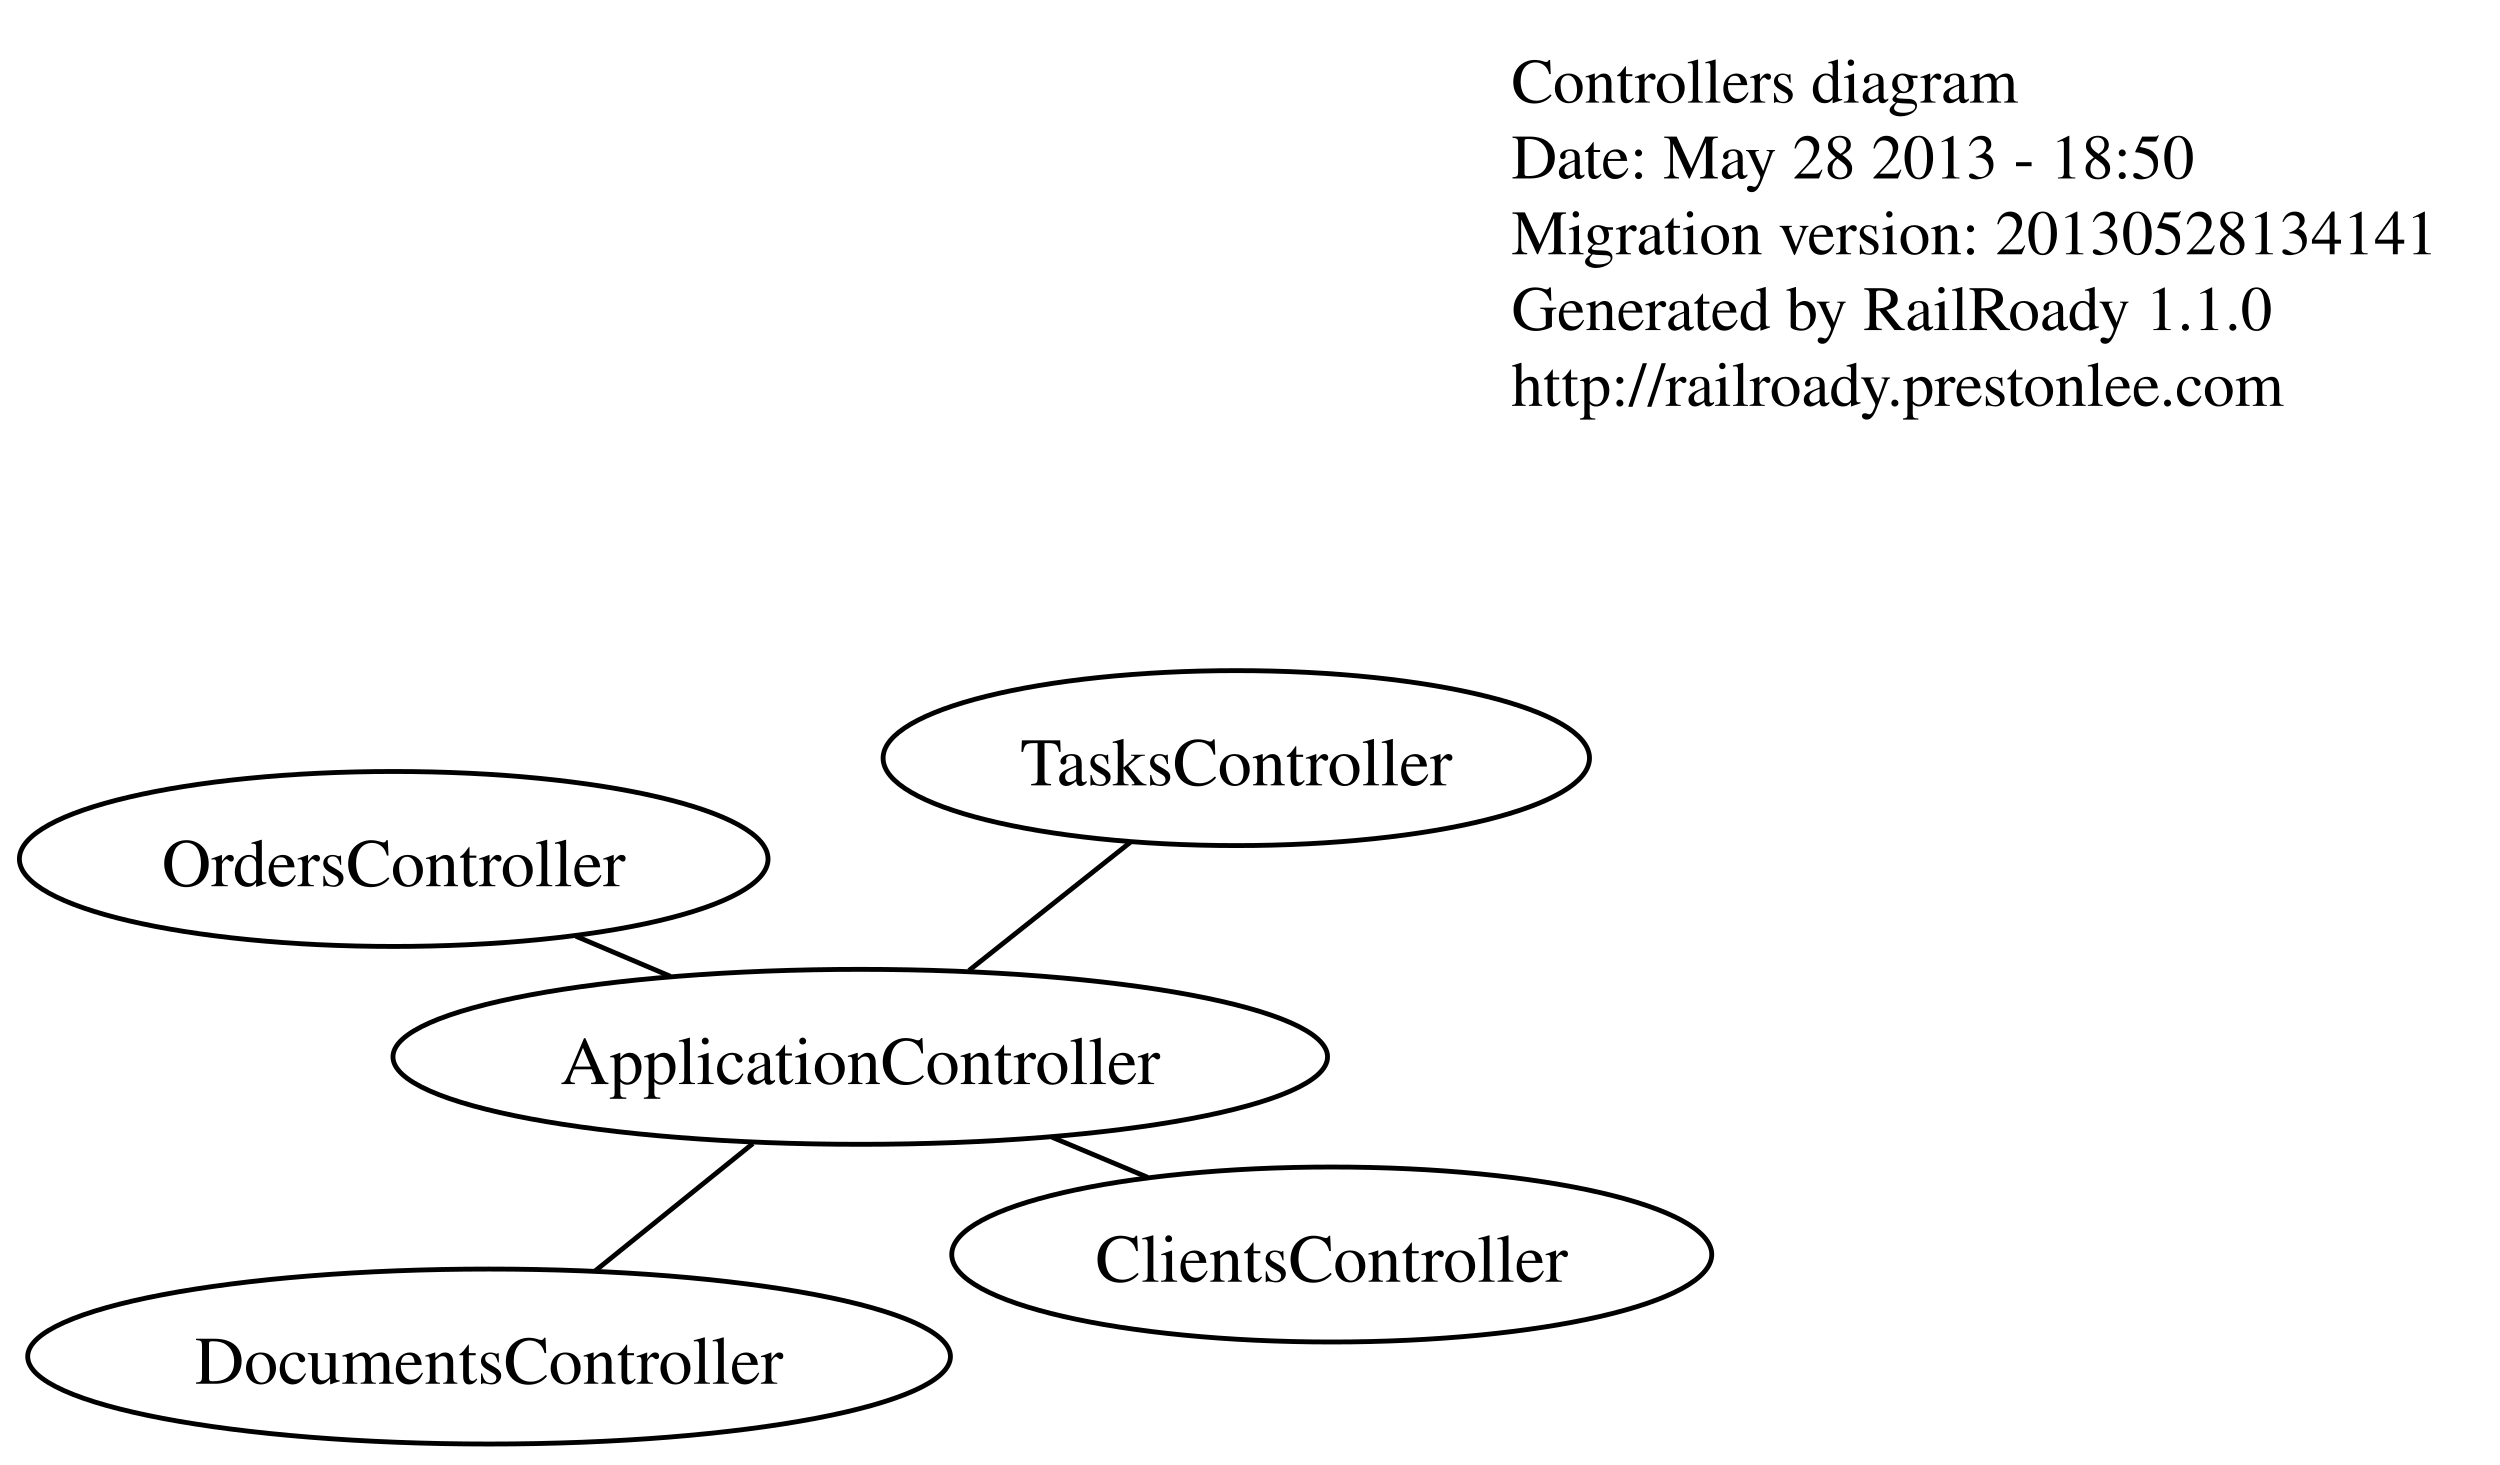
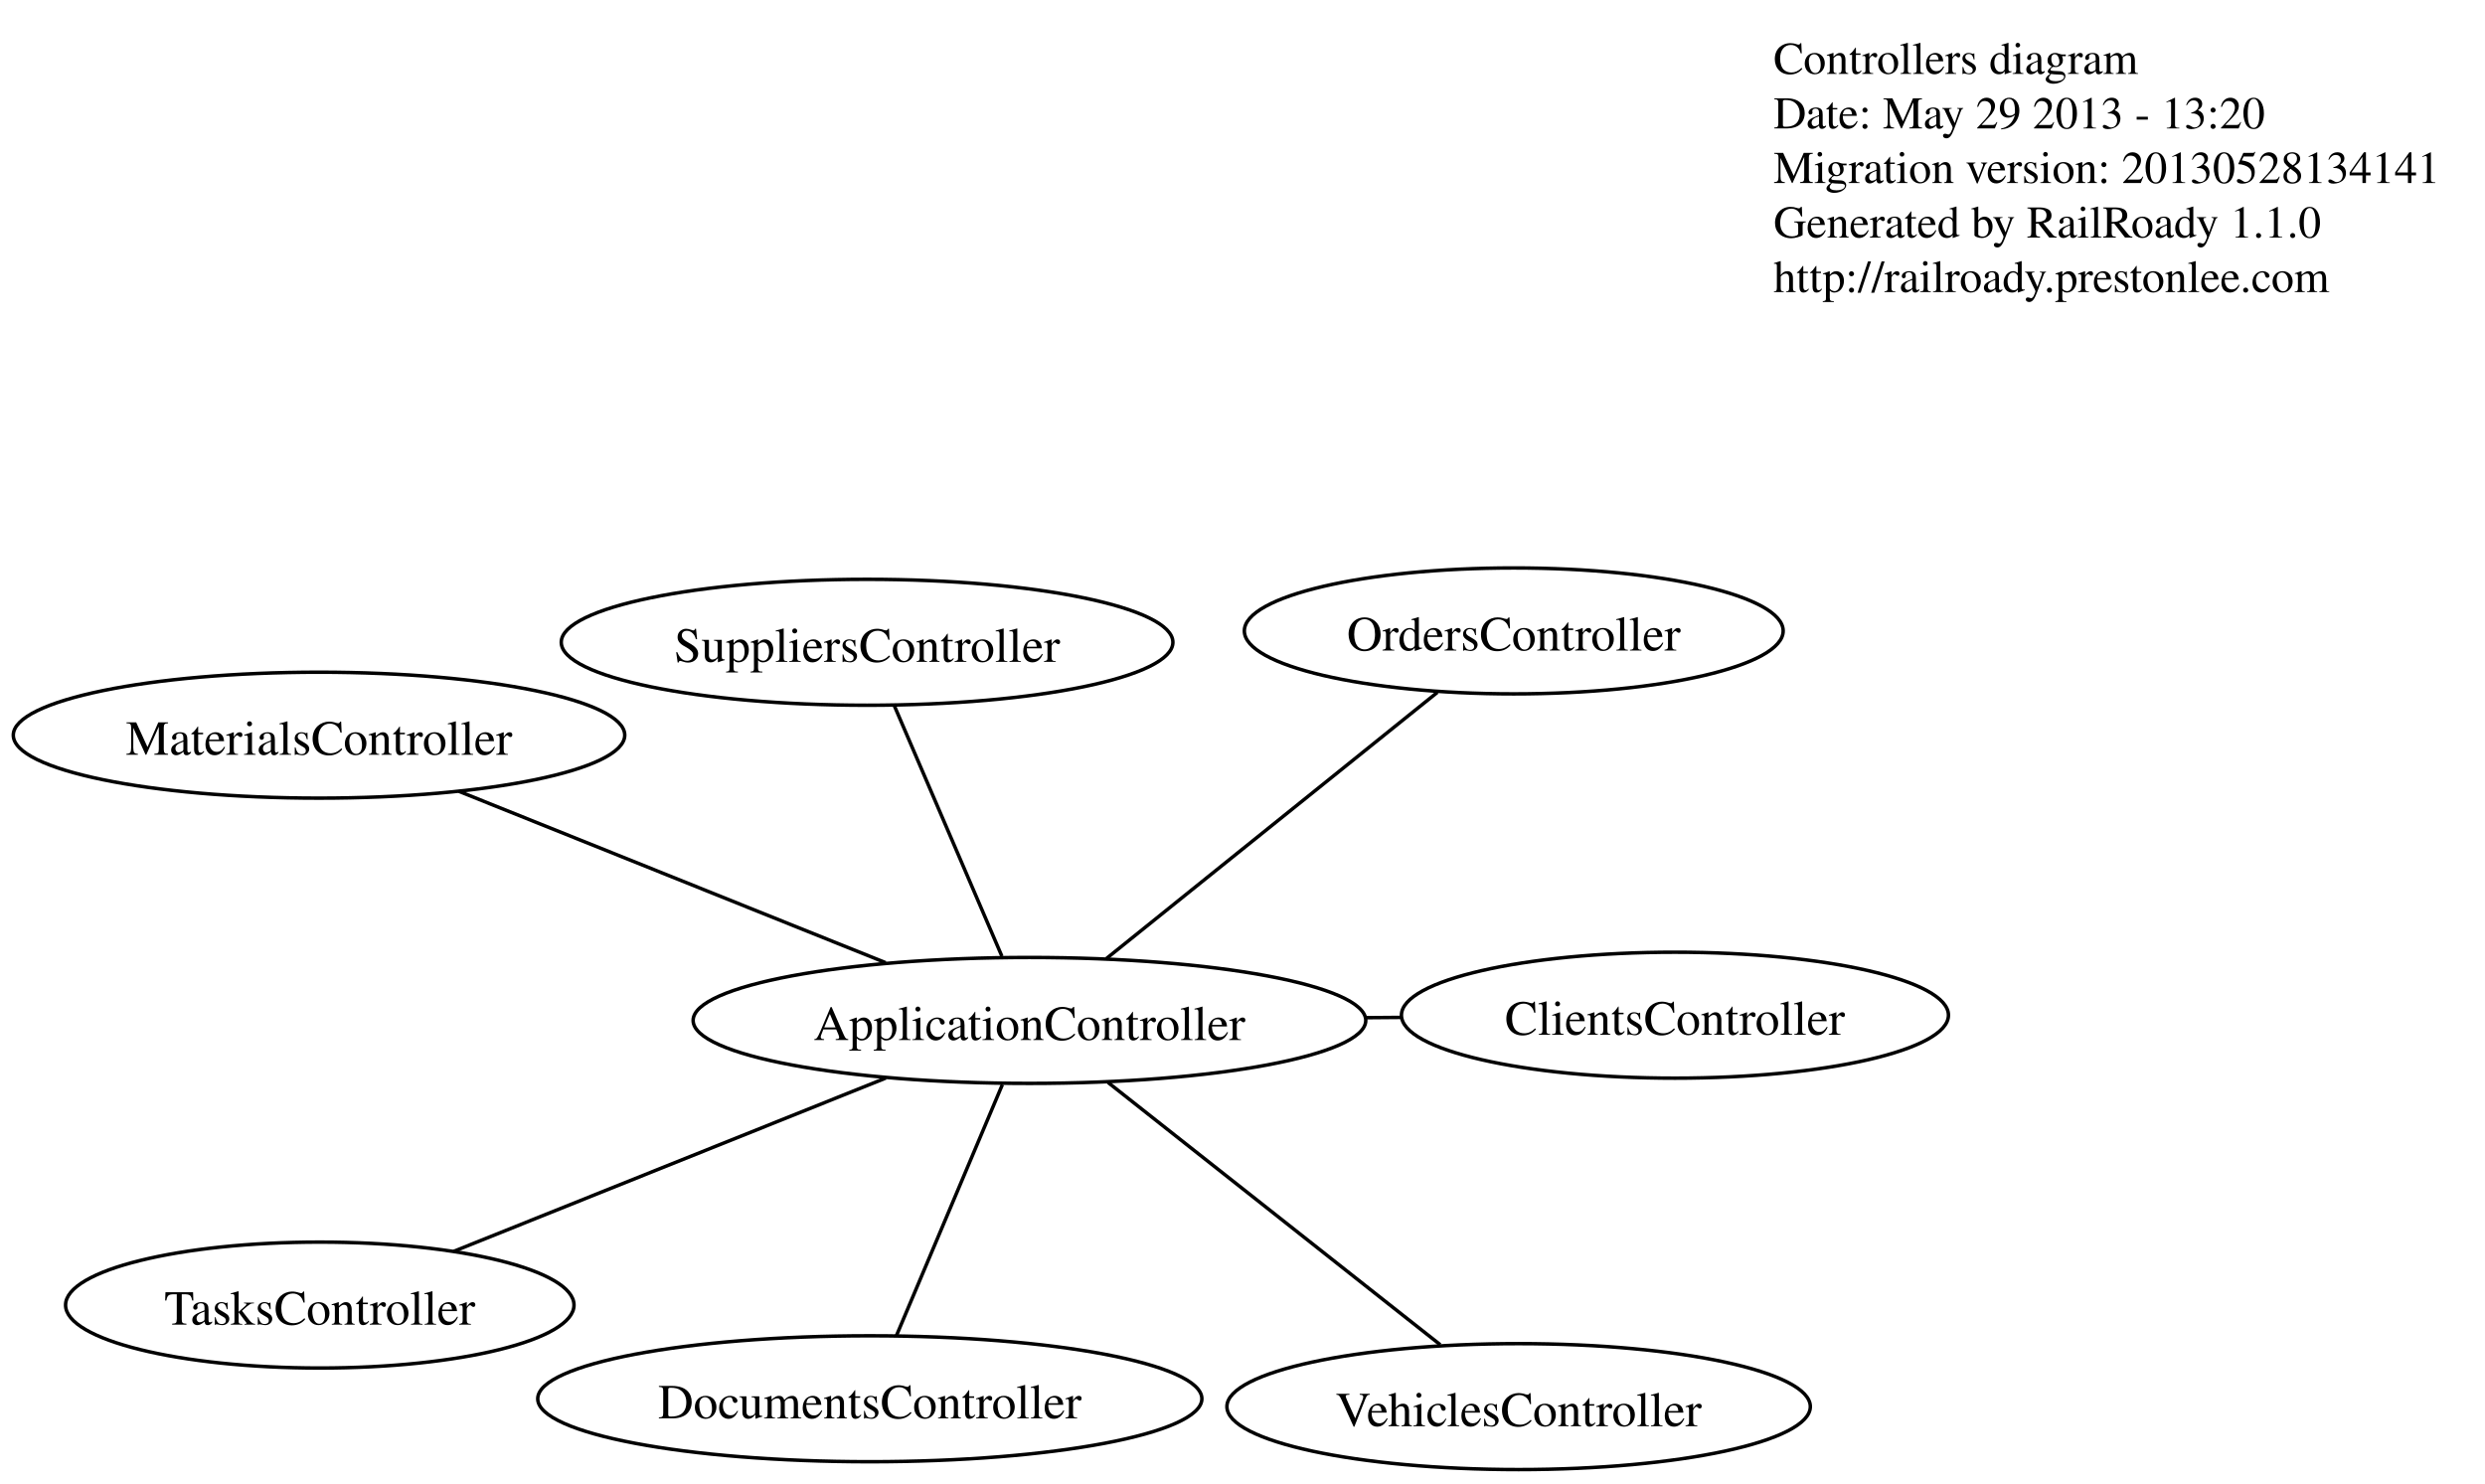
- <svg xmlns="http://www.w3.org/2000/svg" width="514pt" height="301pt" viewBox="0.00 0.00 514.38 301.00">
-   <g id="graph0" class="graph" transform="scale(1 1) rotate(0) translate(4 297)">
-     <polygon fill="white" stroke="white" points="-4,5 -4,-297 511.375,-297 511.375,5 -4,5" />
+ <svg xmlns="http://www.w3.org/2000/svg" width="710pt" height="424pt" viewBox="0.00 0.00 710.38 424.00">
+   <g id="graph0" class="graph" transform="scale(1 1) rotate(0) translate(4 420)">
+     <polygon fill="white" stroke="white" points="-4,5 -4,-420 707.375,-420 707.375,5 -4,5" />
    <g id="node1" class="node">
-       <text text-anchor="start" x="307" y="-276" font-family="Times,serif" font-size="13.00">Controllers diagram</text>
-       <text text-anchor="start" x="307" y="-260.4" font-family="Times,serif" font-size="13.00">Date: May 28 2013 - 18:50</text>
-       <text text-anchor="start" x="307" y="-244.8" font-family="Times,serif" font-size="13.00">Migration version: 20130528134141</text>
-       <text text-anchor="start" x="307" y="-229.2" font-family="Times,serif" font-size="13.00">Generated by RailRoady 1.1.0</text>
-       <text text-anchor="start" x="307" y="-213.6" font-family="Times,serif" font-size="13.00">http://railroady.prestonlee.com</text>
+       <text text-anchor="start" x="503" y="-399" font-family="Times,serif" font-size="13.00">Controllers diagram</text>
+       <text text-anchor="start" x="503" y="-383.4" font-family="Times,serif" font-size="13.00">Date: May 29 2013 - 13:20</text>
+       <text text-anchor="start" x="503" y="-367.8" font-family="Times,serif" font-size="13.00">Migration version: 20130528134141</text>
+       <text text-anchor="start" x="503" y="-352.2" font-family="Times,serif" font-size="13.00">Generated by RailRoady 1.1.0</text>
+       <text text-anchor="start" x="503" y="-336.6" font-family="Times,serif" font-size="13.00">http://railroady.prestonlee.com</text>
    </g>
    <g id="node2" class="node">
-       <ellipse fill="none" stroke="black" cx="172.999" cy="-79.664" rx="96.145" ry="18" />
-       <text text-anchor="middle" x="172.999" y="-74.064" font-family="Times,serif" font-size="14.00">ApplicationController</text>
+       <ellipse fill="none" stroke="black" cx="290.287" cy="-128.399" rx="96.145" ry="18" />
+       <text text-anchor="middle" x="290.287" y="-122.799" font-family="Times,serif" font-size="14.00">ApplicationController</text>
    </g>
    <g id="node3" class="node">
-       <ellipse fill="none" stroke="black" cx="270.008" cy="-38.993" rx="78.186" ry="18" />
-       <text text-anchor="middle" x="270.008" y="-33.393" font-family="Times,serif" font-size="14.00">ClientsController</text>
+       <ellipse fill="none" stroke="black" cx="474.812" cy="-129.898" rx="78.186" ry="18" />
+       <text text-anchor="middle" x="474.812" y="-124.298" font-family="Times,serif" font-size="14.00">ClientsController</text>
    </g>
    <g id="edge1" class="edge">
-       <path fill="none" stroke="black" d="M212.457,-63.122C218.961,-60.395 225.691,-57.573 232.155,-54.863" />
+       <path fill="none" stroke="black" d="M386.603,-129.182C389.923,-129.209 393.237,-129.236 396.526,-129.262" />
    </g>
    <g id="node4" class="node">
-       <ellipse fill="none" stroke="black" cx="96.626" cy="-18" rx="94.929" ry="18" />
-       <text text-anchor="middle" x="96.626" y="-12.4" font-family="Times,serif" font-size="14.00">DocumentsController</text>
+       <ellipse fill="none" stroke="black" cx="244.65" cy="-20.242" rx="94.929" ry="18" />
+       <text text-anchor="middle" x="244.65" y="-14.642" font-family="Times,serif" font-size="14.00">DocumentsController</text>
    </g>
    <g id="edge2" class="edge">
-       <path fill="none" stroke="black" d="M150.909,-61.828C140.688,-53.576 128.584,-43.804 118.403,-35.583" />
+       <path fill="none" stroke="black" d="M282.545,-110.052C274.102,-90.043 260.675,-58.22 252.277,-38.319" />
    </g>
    <g id="node5" class="node">
-       <ellipse fill="none" stroke="black" cx="77.008" cy="-120.378" rx="77.017" ry="18" />
-       <text text-anchor="middle" x="77.008" y="-114.778" font-family="Times,serif" font-size="14.00">OrdersController</text>
+       <ellipse fill="none" stroke="black" cx="87.198" cy="-209.948" rx="87.397" ry="18" />
+       <text text-anchor="middle" x="87.198" y="-204.348" font-family="Times,serif" font-size="14.00">MaterialsController</text>
    </g>
    <g id="edge3" class="edge">
-       <path fill="none" stroke="black" d="M133.956,-96.224C127.52,-98.954 120.861,-101.778 114.465,-104.491" />
+       <path fill="none" stroke="black" d="M249.189,-144.902C213.606,-159.19 162.454,-179.73 127.197,-193.887" />
    </g>
    <g id="node6" class="node">
-       <ellipse fill="none" stroke="black" cx="250.37" cy="-141.13" rx="72.671" ry="18" />
-       <text text-anchor="middle" x="250.37" y="-135.53" font-family="Times,serif" font-size="14.00">TasksController</text>
+       <ellipse fill="none" stroke="black" cx="428.734" cy="-239.751" rx="77.017" ry="18" />
+       <text text-anchor="middle" x="428.734" y="-234.151" font-family="Times,serif" font-size="14.00">OrdersController</text>
    </g>
    <g id="edge4" class="edge">
-       <path fill="none" stroke="black" d="M195.378,-97.443C205.822,-105.739 218.206,-115.578 228.575,-123.816" />
+       <path fill="none" stroke="black" d="M312.224,-146.043C338.148,-166.894 381.02,-201.375 406.899,-222.189" />
+     </g>
+     <g id="node7" class="node">
+       <ellipse fill="none" stroke="black" cx="243.87" cy="-236.5" rx="87.425" ry="18" />
+       <text text-anchor="middle" x="243.87" y="-230.9" font-family="Times,serif" font-size="14.00">SuppliersController</text>
+     </g>
+     <g id="edge5" class="edge">
+       <path fill="none" stroke="black" d="M282.413,-146.737C273.826,-166.736 260.169,-198.542 251.628,-218.433" />
+     </g>
+     <g id="node8" class="node">
+       <ellipse fill="none" stroke="black" cx="87.416" cy="-47.029" rx="72.671" ry="18" />
+       <text text-anchor="middle" x="87.416" y="-41.429" font-family="Times,serif" font-size="14.00">TasksController</text>
+     </g>
+     <g id="edge6" class="edge">
+       <path fill="none" stroke="black" d="M249.233,-111.933C213.11,-97.444 160.923,-76.512 125.664,-62.37" />
+     </g>
+     <g id="node9" class="node">
+       <ellipse fill="none" stroke="black" cx="430.123" cy="-18" rx="83.389" ry="18" />
+       <text text-anchor="middle" x="430.123" y="-12.4" font-family="Times,serif" font-size="14.00">VehiclesController</text>
+     </g>
+     <g id="edge7" class="edge">
+       <path fill="none" stroke="black" d="M312.754,-110.662C338.849,-90.06 381.641,-56.276 407.712,-35.694" />
    </g>
  </g>
</svg>
